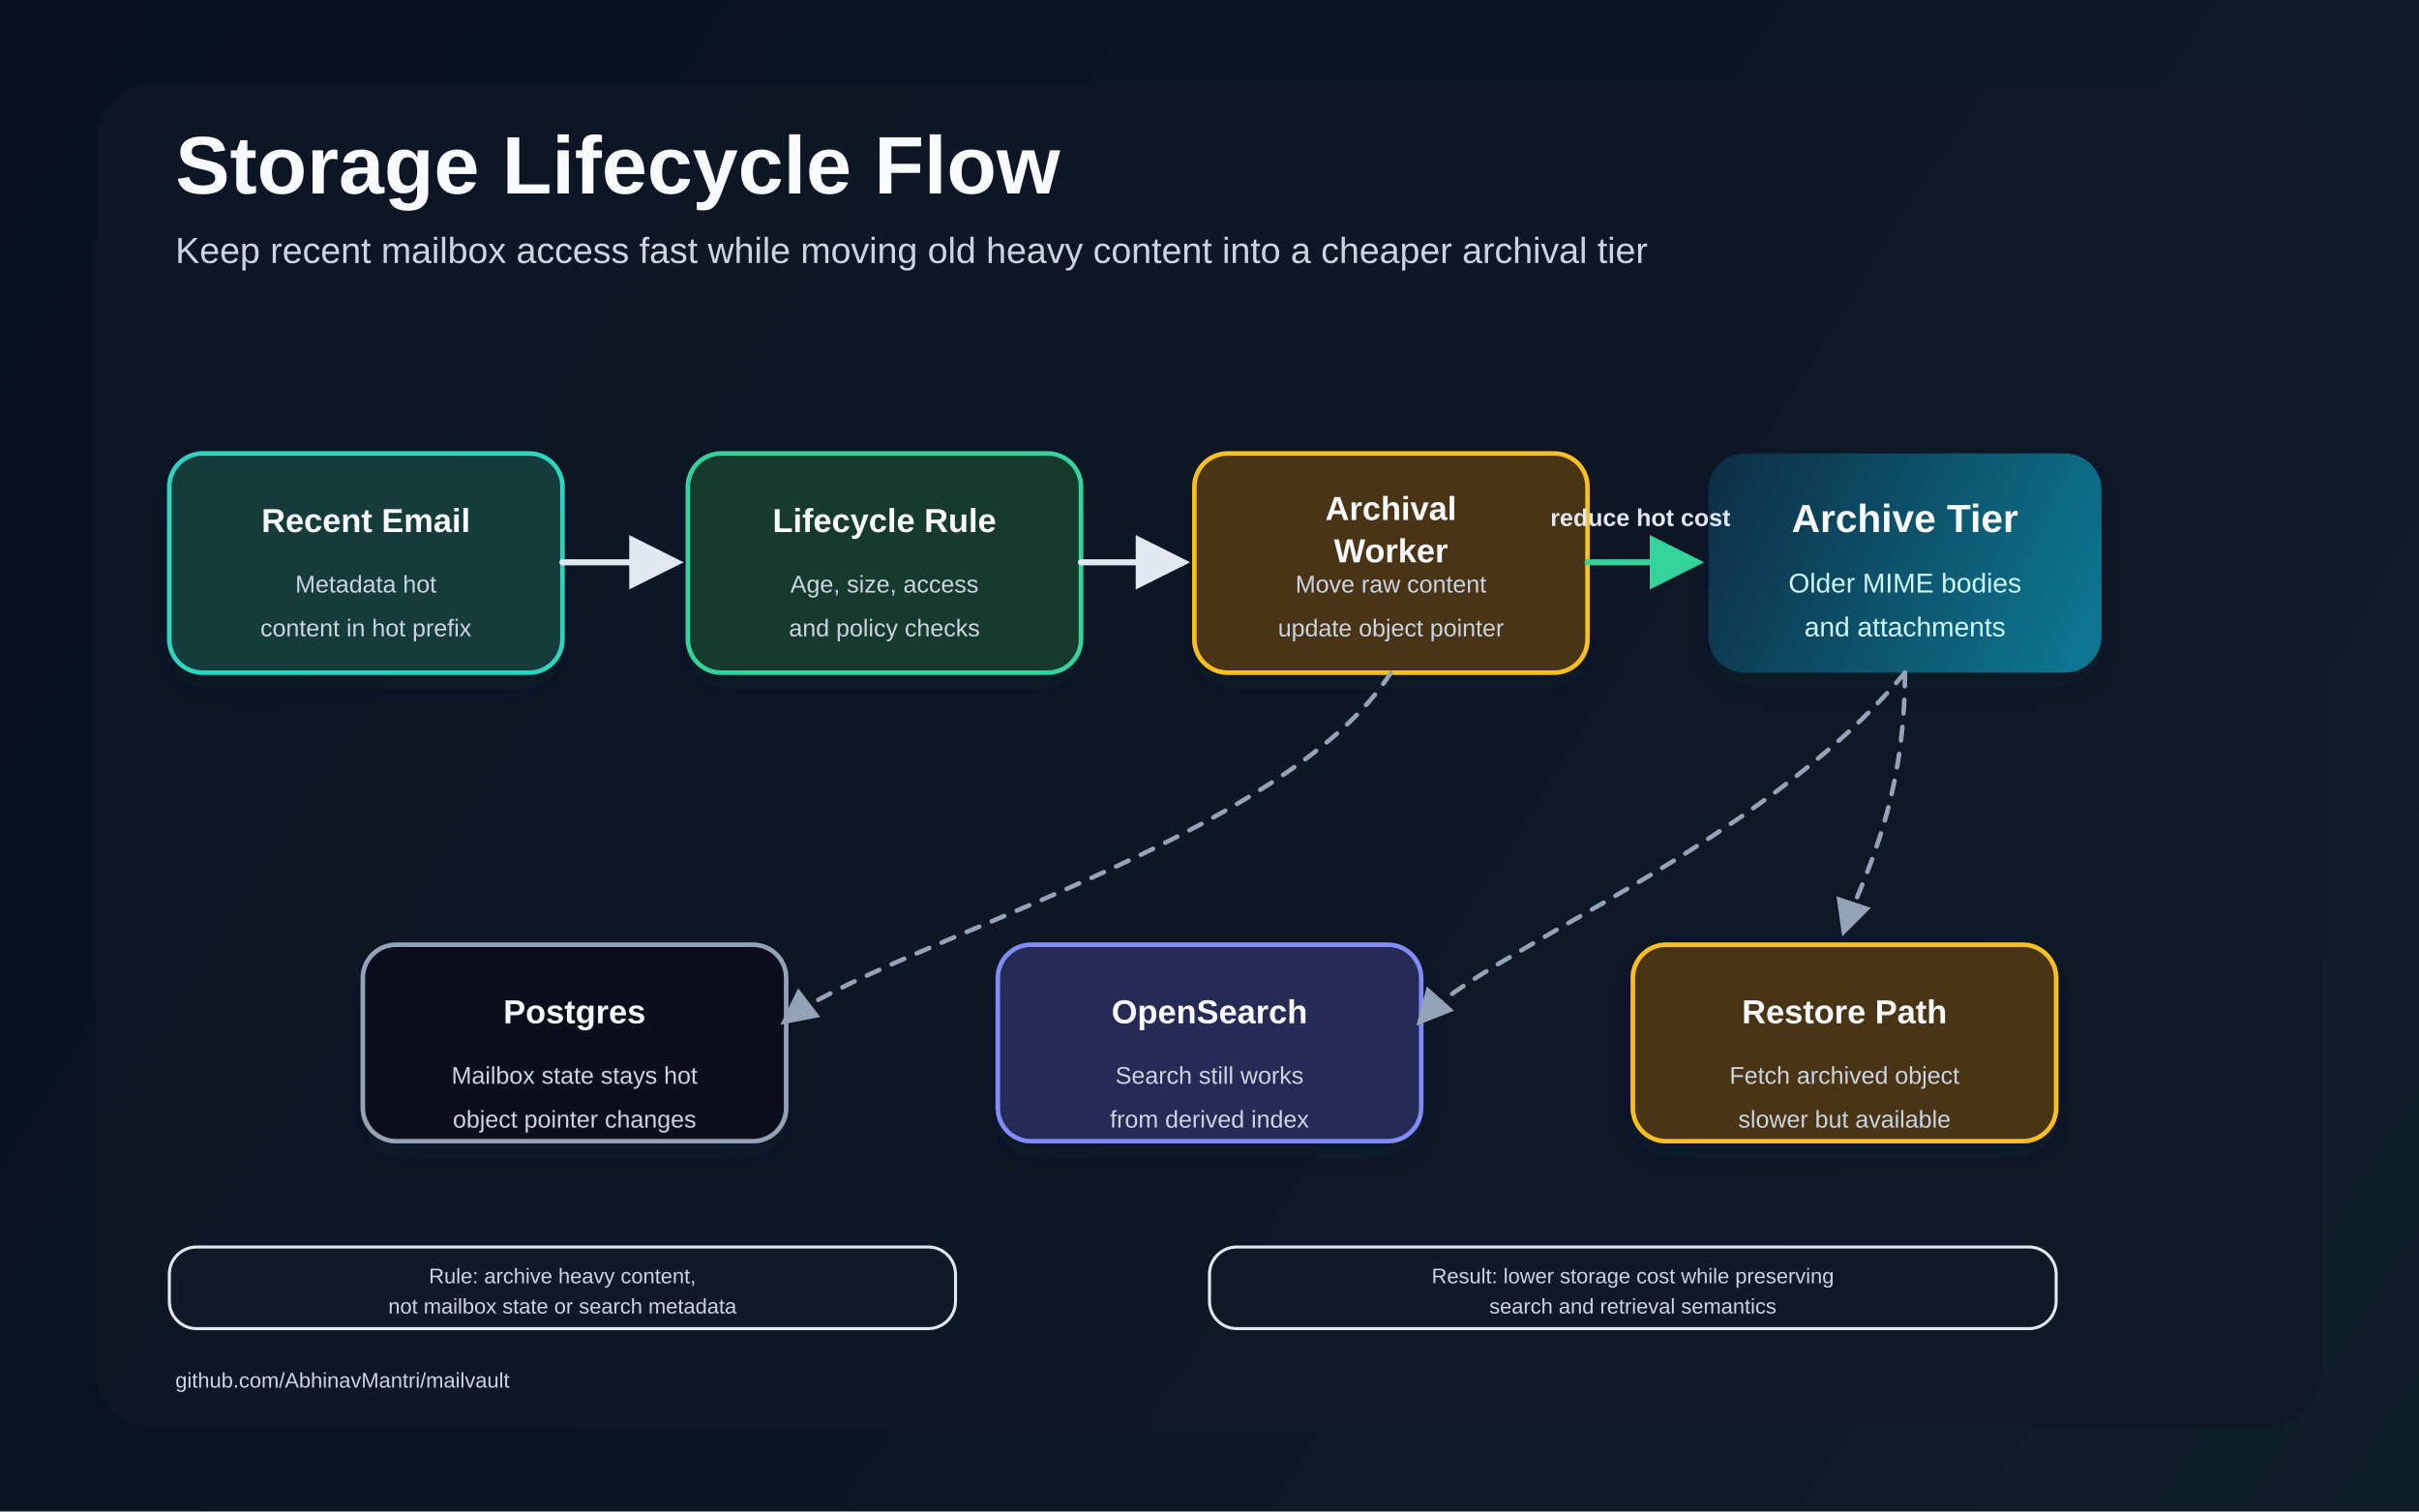
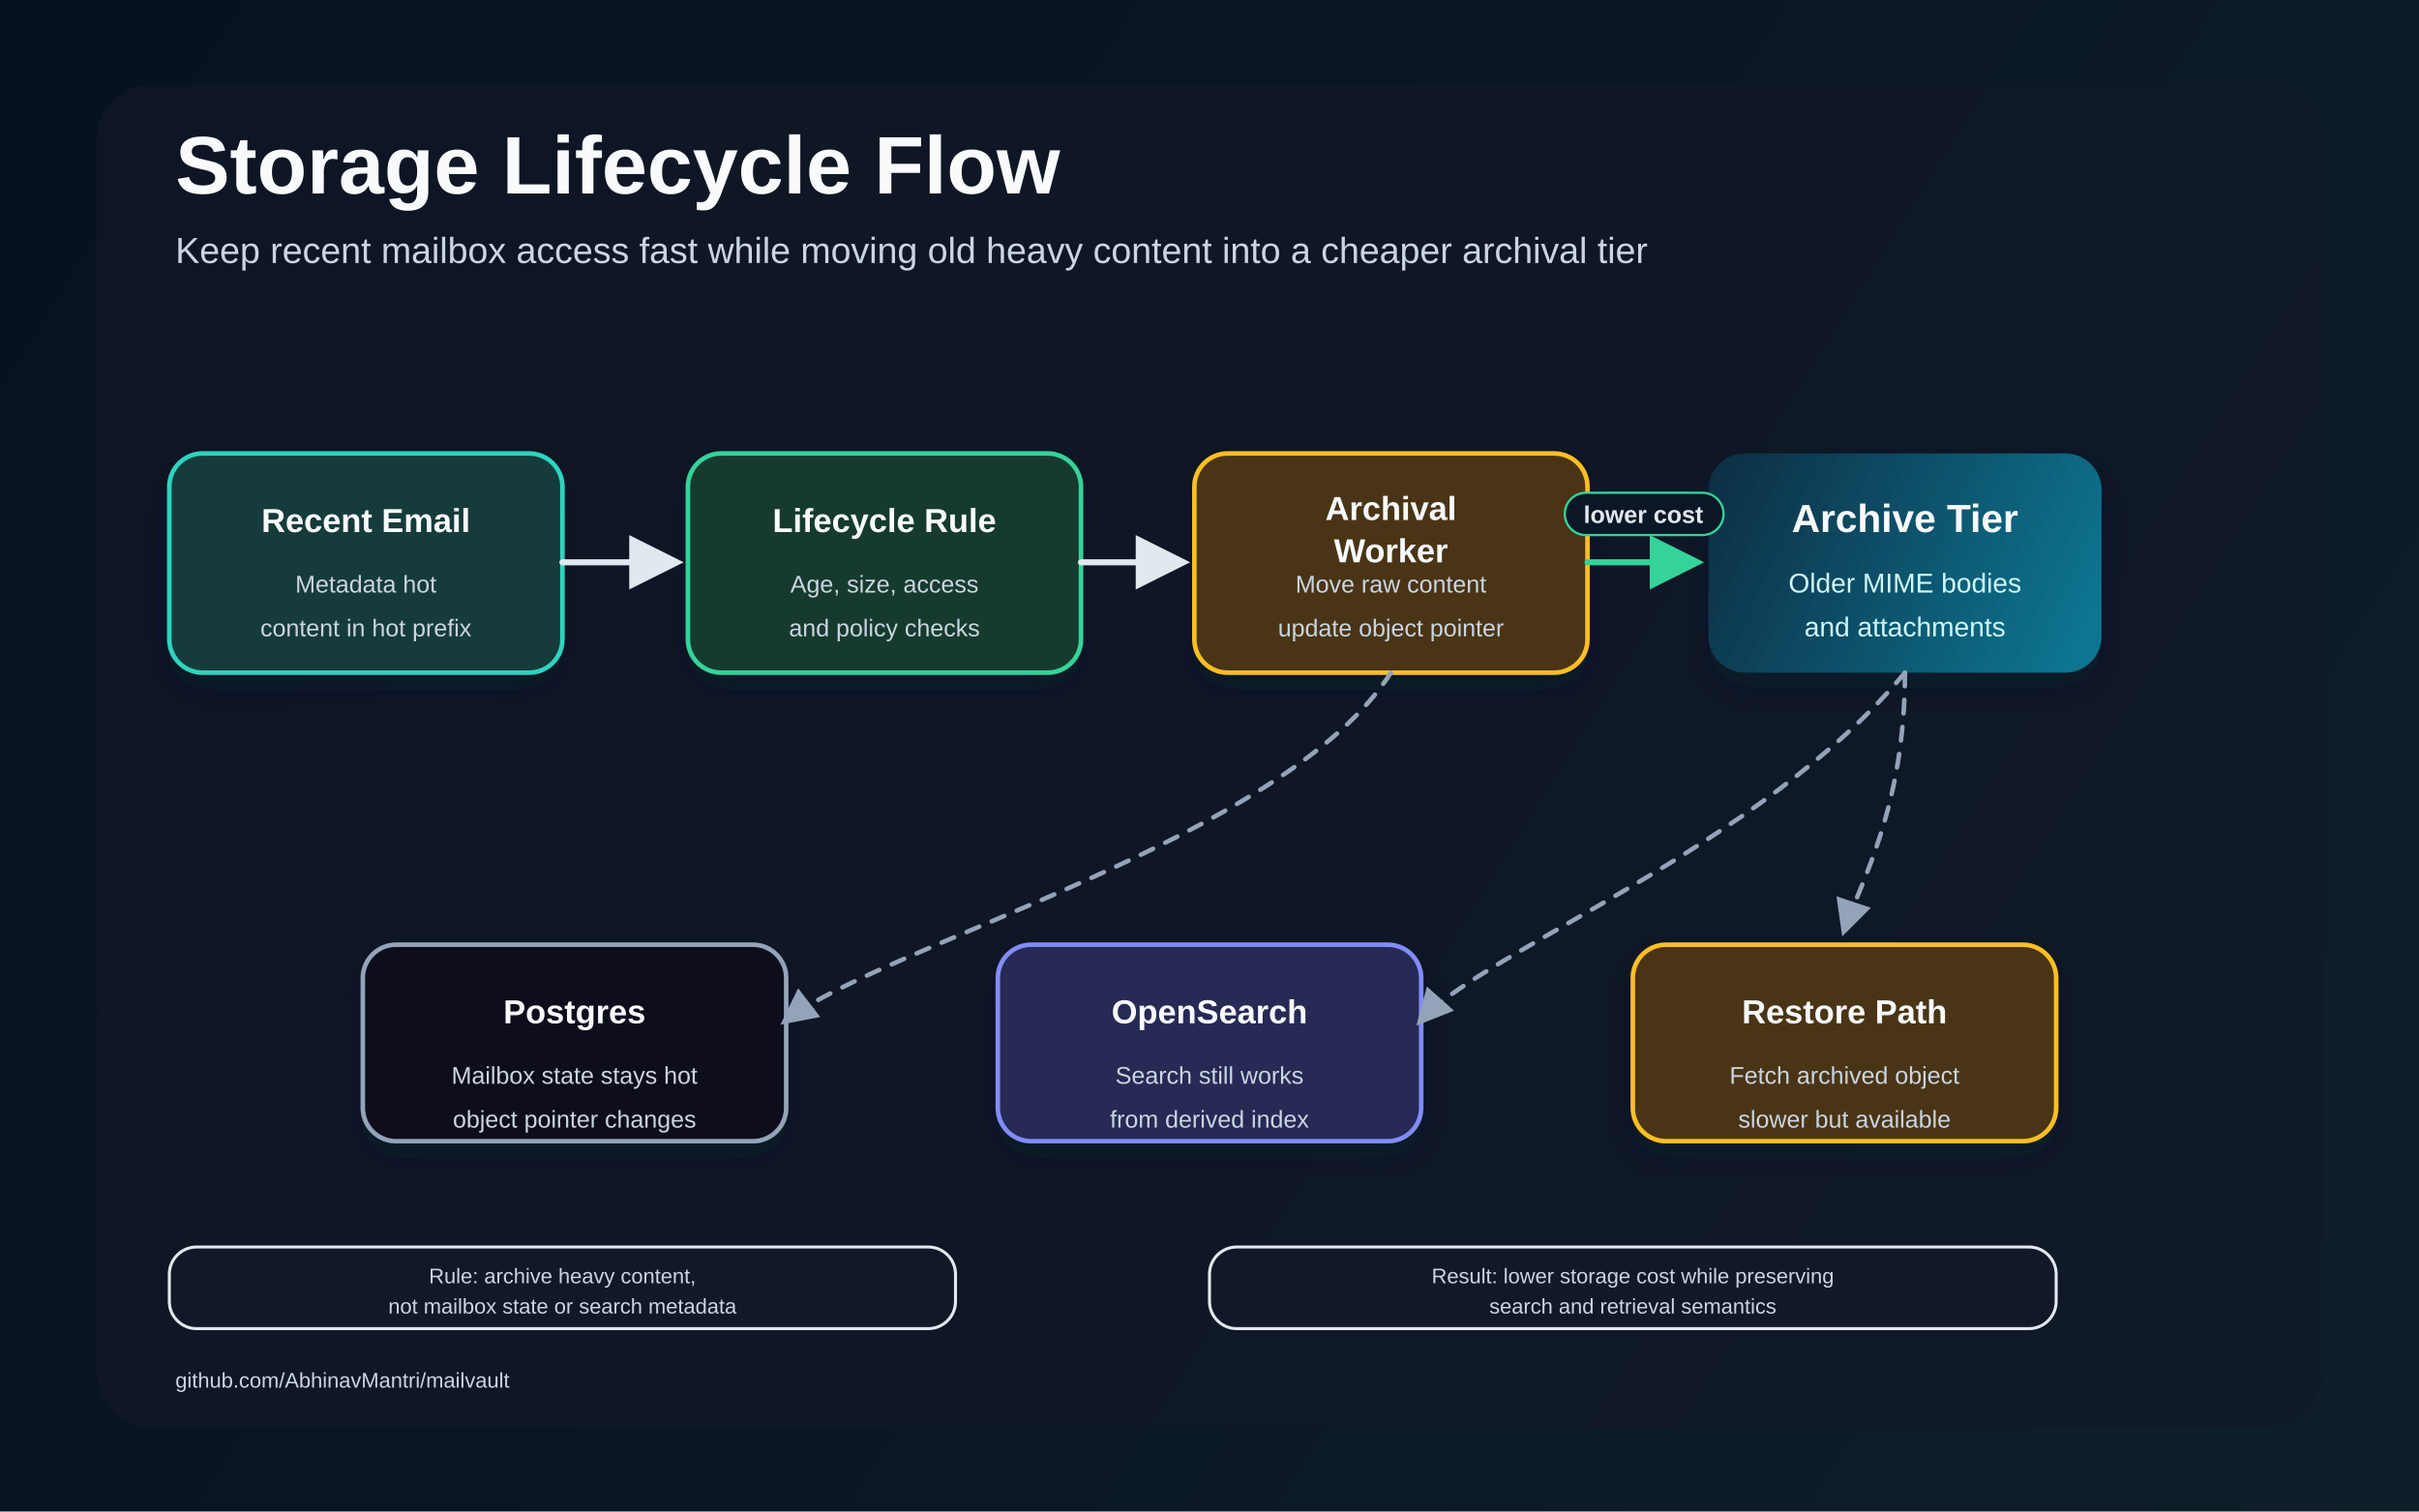
<svg xmlns="http://www.w3.org/2000/svg" width="1600" height="1000" viewBox="0 0 1600 1000" fill="none" role="img" aria-labelledby="title desc">
  <defs>
    <style>
      .title { font: 700 54px Arial, Helvetica, sans-serif; fill: #F8FAFC; }
      .subtitle { font: 400 24px Arial, Helvetica, sans-serif; fill: #CBD5E1; }
      .box-title { font: 700 22px Arial, Helvetica, sans-serif; fill: #F8FAFC; }
      .box-body { font: 400 16px Arial, Helvetica, sans-serif; fill: #CBD5E1; }
      .small { font: 400 14px Arial, Helvetica, sans-serif; fill: #CBD5E1; }
      .label { font: 700 16px Arial, Helvetica, sans-serif; fill: #E2E8F0; }
      .white-title { font: 700 26px Arial, Helvetica, sans-serif; fill: #F8FAFC; }
      .white-small { font: 400 18px Arial, Helvetica, sans-serif; fill: #CFFAFE; }
      .arrow { stroke: #E2E8F0; stroke-width: 4; stroke-linecap: round; stroke-linejoin: round; }
      .soft-arrow { stroke: #94A3B8; stroke-width: 3; stroke-linecap: round; stroke-linejoin: round; stroke-dasharray: 9 9; }
      .cost-arrow { stroke: #34D399; stroke-width: 4; stroke-linecap: round; stroke-linejoin: round; }
      .box { stroke-width: 3; rx: 22; }
    </style>
    <marker id="arrow" viewBox="0 0 10 10" refX="8" refY="5" markerWidth="9" markerHeight="9" orient="auto">
      <path d="M0 0 L10 5 L0 10 z" fill="#E2E8F0" />
    </marker>
    <marker id="softArrow" viewBox="0 0 10 10" refX="8" refY="5" markerWidth="8" markerHeight="8" orient="auto">
      <path d="M0 0 L10 5 L0 10 z" fill="#94A3B8" />
    </marker>
    <marker id="costArrow" viewBox="0 0 10 10" refX="8" refY="5" markerWidth="9" markerHeight="9" orient="auto">
      <path d="M0 0 L10 5 L0 10 z" fill="#34D399" />
    </marker>
    <linearGradient id="pageBg" x1="0" y1="0" x2="1600" y2="1000" gradientUnits="userSpaceOnUse">
      <stop stop-color="#07111F" />
      <stop offset="0.58" stop-color="#0B1726" />
      <stop offset="1" stop-color="#0F1F2A" />
    </linearGradient>
    <linearGradient id="archiveBg" x1="1038" y1="300" x2="1365" y2="445" gradientUnits="userSpaceOnUse">
      <stop stop-color="#0f172a" />
      <stop offset="1" stop-color="#0E7490" />
    </linearGradient>
    <filter id="shadow" x="-10%" y="-12%" width="120%" height="130%">
      <feDropShadow dx="0" dy="10" stdDeviation="10" flood-color="#0f172a" flood-opacity="0.35" />
    </filter>
  </defs>
  <rect width="1600" height="1000" fill="url(#pageBg)" />
  <rect x="64" y="56" width="1472" height="888" rx="36" fill="#111827" fill-opacity="0.72" />
  <text x="116" y="128" class="title">Storage Lifecycle Flow</text>
  <text x="116" y="174" class="subtitle">Keep recent mailbox access fast while moving old heavy content into a cheaper archival tier</text>
  <rect x="112" y="300" width="260" height="145" class="box" fill="#123B3A" stroke="#2DD4BF" filter="url(#shadow)" />
  <text x="242" y="352" text-anchor="middle" class="box-title">Recent Email</text>
  <text x="242" y="392" text-anchor="middle" class="box-body">Metadata hot</text>
  <text x="242" y="421" text-anchor="middle" class="box-body">content in hot prefix</text>
  <rect x="455" y="300" width="260" height="145" class="box" fill="#173B2D" stroke="#34D399" filter="url(#shadow)" />
  <text x="585" y="352" text-anchor="middle" class="box-title">Lifecycle Rule</text>
  <text x="585" y="392" text-anchor="middle" class="box-body">Age, size, access</text>
  <text x="585" y="421" text-anchor="middle" class="box-body">and policy checks</text>
  <rect x="790" y="300" width="260" height="145" class="box" fill="#4A3415" stroke="#FBBF24" filter="url(#shadow)" />
  <text x="920" y="344" text-anchor="middle" class="box-title">Archival</text>
  <text x="920" y="372" text-anchor="middle" class="box-title">Worker</text>
  <text x="920" y="392" text-anchor="middle" class="box-body">Move raw content</text>
  <text x="920" y="421" text-anchor="middle" class="box-body">update object pointer</text>
  <rect x="1130" y="300" width="260" height="145" rx="24" fill="url(#archiveBg)" filter="url(#shadow)" />
  <text x="1260" y="352" text-anchor="middle" class="white-title">Archive Tier</text>
  <text x="1260" y="392" text-anchor="middle" class="white-small">Older MIME bodies</text>
  <text x="1260" y="421" text-anchor="middle" class="white-small">and attachments</text>
  <path class="arrow" d="M372 372 L445 372" marker-end="url(#arrow)" />
  <path class="arrow" d="M715 372 L780 372" marker-end="url(#arrow)" />
  <path class="cost-arrow" d="M1050 372 L1120 372" marker-end="url(#costArrow)" />
-   <text x="1085" y="348" text-anchor="middle" class="label">reduce hot cost</text>
+   <rect x="1035" y="326" width="105" height="28" rx="14" fill="#0B1726" stroke="#34D399" stroke-width="1.5" />
+   <text x="1087" y="346" text-anchor="middle" class="label">lower cost</text>
  <rect x="240" y="625" width="280" height="130" class="box" fill="#07111F" stroke="#94A3B8" filter="url(#shadow)" />
  <text x="380" y="677" text-anchor="middle" class="box-title">Postgres</text>
  <text x="380" y="717" text-anchor="middle" class="box-body">Mailbox state stays hot</text>
  <text x="380" y="746" text-anchor="middle" class="box-body">object pointer changes</text>
  <rect x="660" y="625" width="280" height="130" class="box" fill="#252A55" stroke="#818CF8" filter="url(#shadow)" />
  <text x="800" y="677" text-anchor="middle" class="box-title">OpenSearch</text>
  <text x="800" y="717" text-anchor="middle" class="box-body">Search still works</text>
  <text x="800" y="746" text-anchor="middle" class="box-body">from derived index</text>
  <rect x="1080" y="625" width="280" height="130" class="box" fill="#4A3415" stroke="#FBBF24" filter="url(#shadow)" />
  <text x="1220" y="677" text-anchor="middle" class="box-title">Restore Path</text>
  <text x="1220" y="717" text-anchor="middle" class="box-body">Fetch archived object</text>
  <text x="1220" y="746" text-anchor="middle" class="box-body">slower but available</text>
  <path class="soft-arrow" d="M920 445 C850 555 585 625 520 675" marker-end="url(#softArrow)" />
  <path class="soft-arrow" d="M1260 445 C1165 560 980 630 940 675" marker-end="url(#softArrow)" />
  <path class="soft-arrow" d="M1260 445 C1260 535 1230 585 1220 615" marker-end="url(#softArrow)" />
  <rect x="112" y="825" width="520" height="54" rx="18" fill="#111827" stroke="#E2E8F0" stroke-width="2" />
  <text x="372" y="849" text-anchor="middle" class="small">Rule: archive heavy content,</text>
  <text x="372" y="869" text-anchor="middle" class="small">not mailbox state or search metadata</text>
  <rect x="800" y="825" width="560" height="54" rx="18" fill="#111827" stroke="#E2E8F0" stroke-width="2" />
  <text x="1080" y="849" text-anchor="middle" class="small">Result: lower storage cost while preserving</text>
  <text x="1080" y="869" text-anchor="middle" class="small">search and retrieval semantics</text>
  <text x="116" y="918" class="small">github.com/AbhinavMantri/mailvault</text>
</svg>
